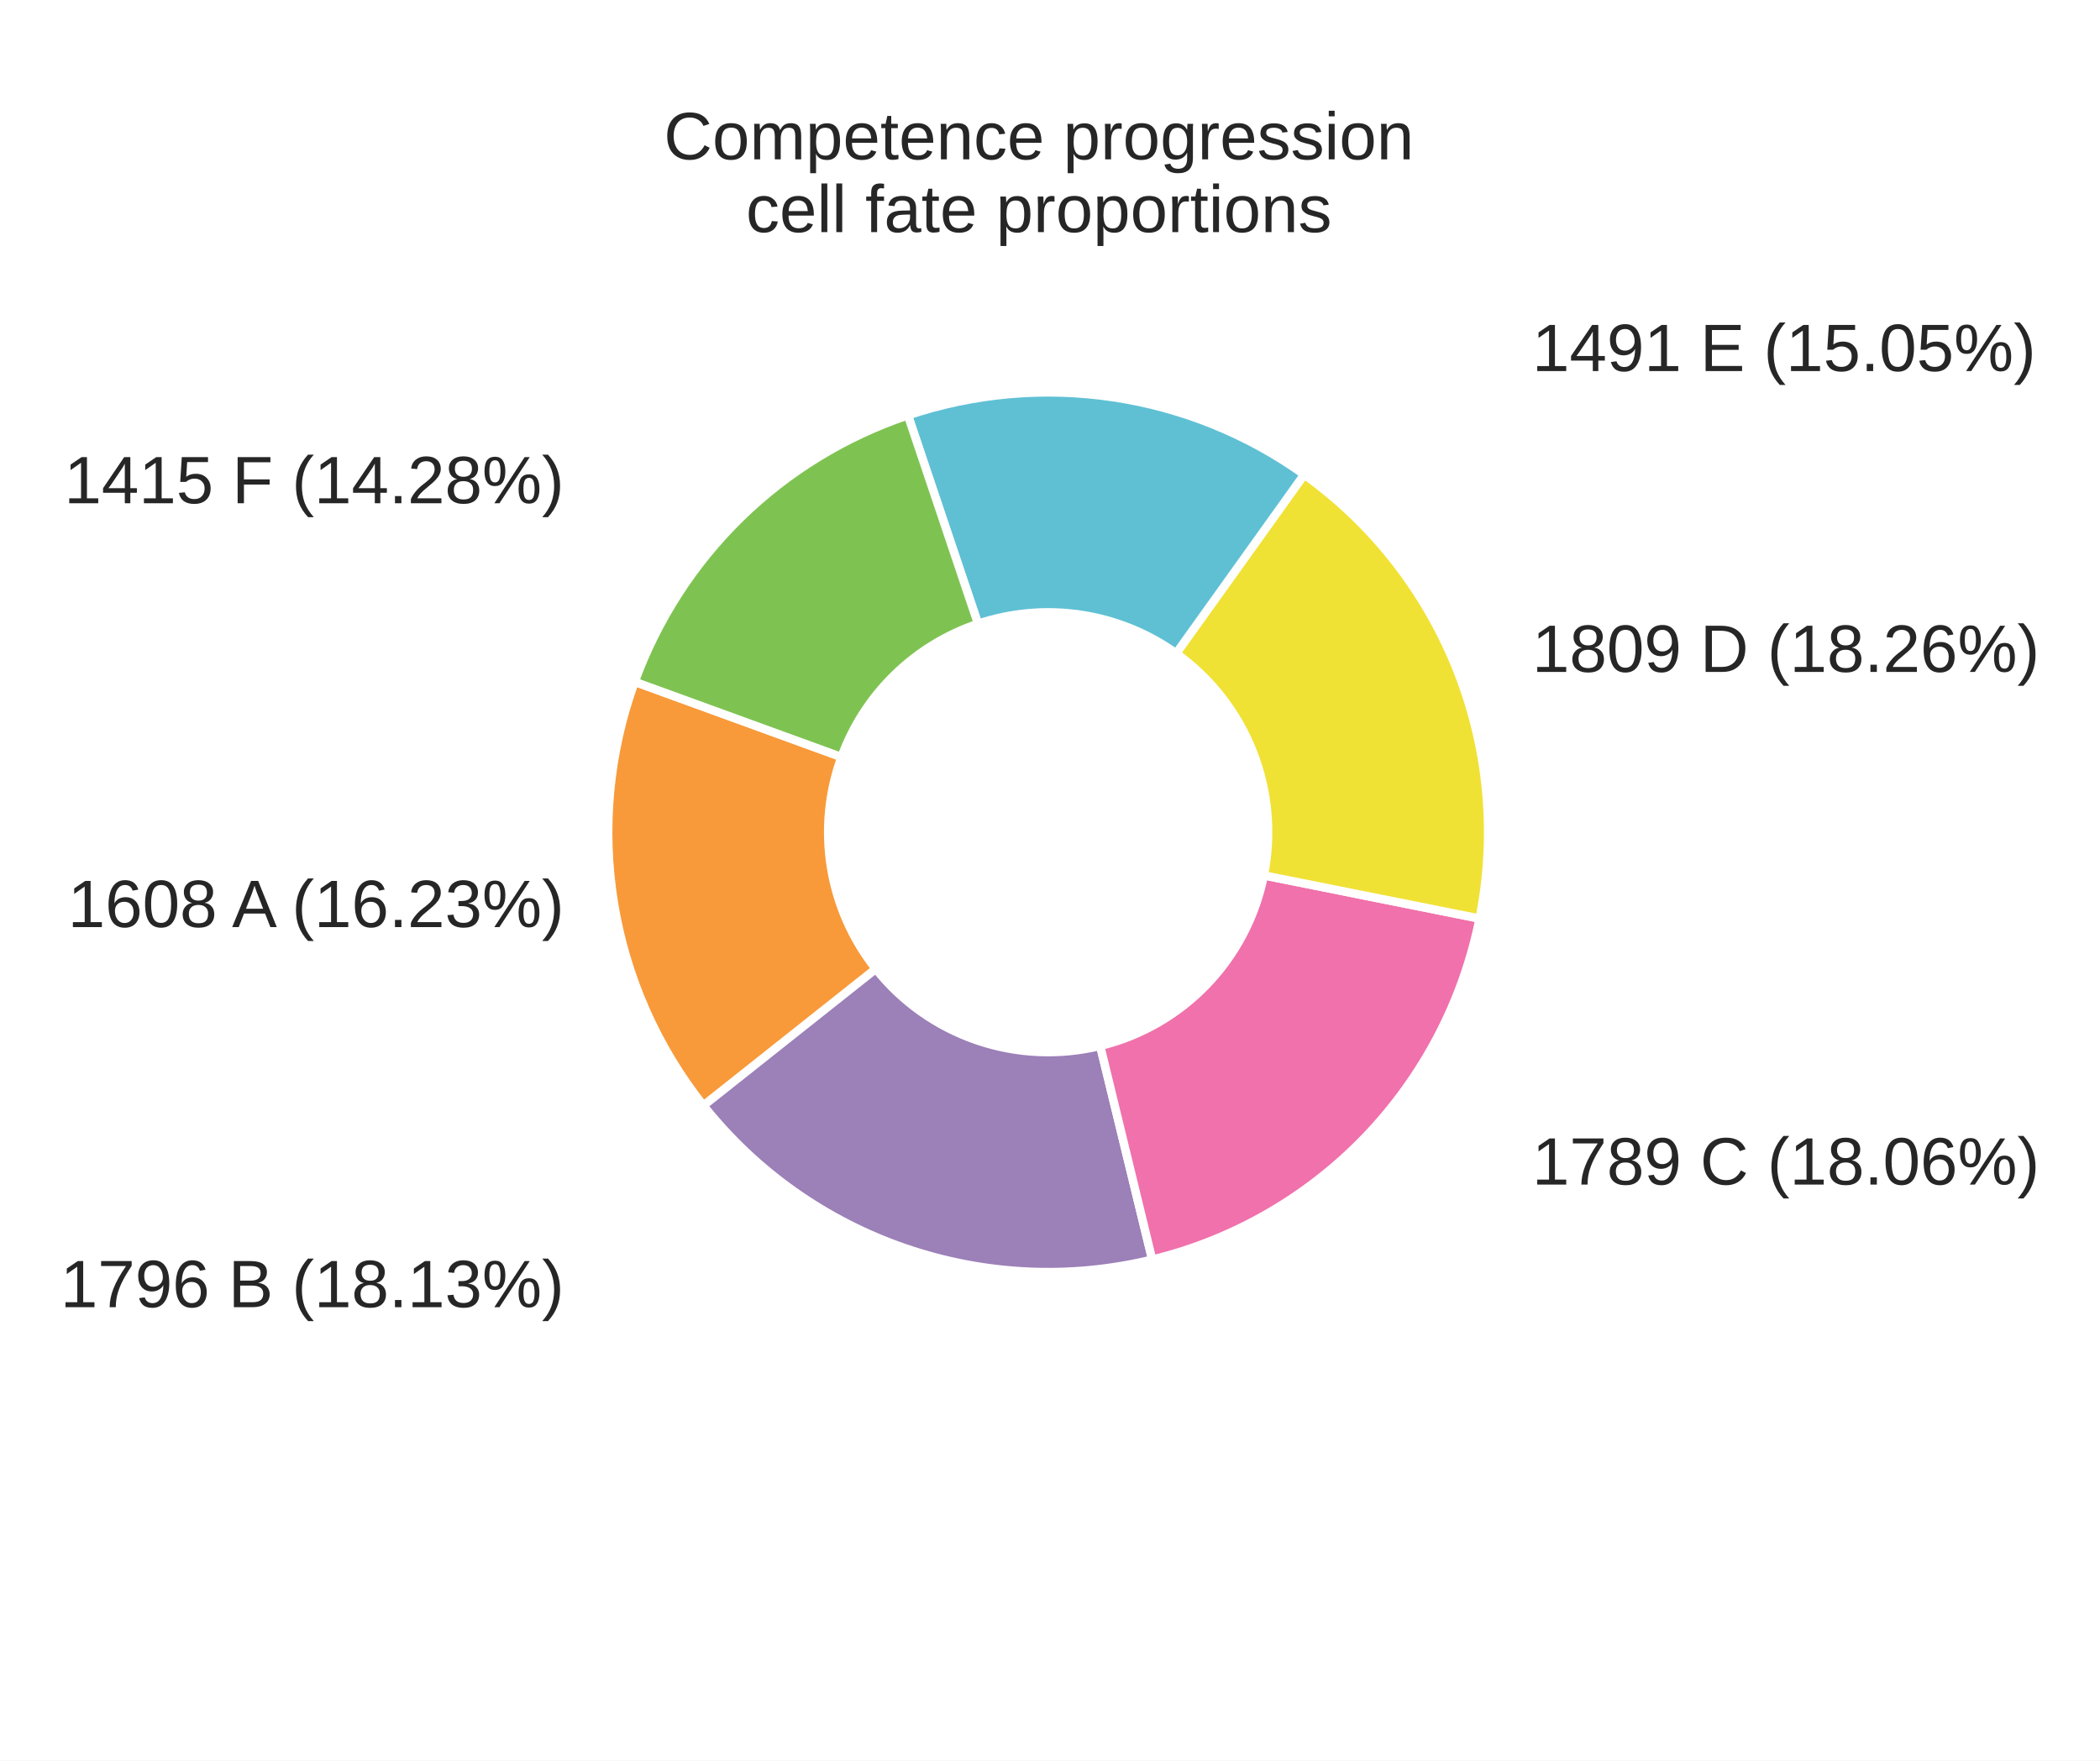
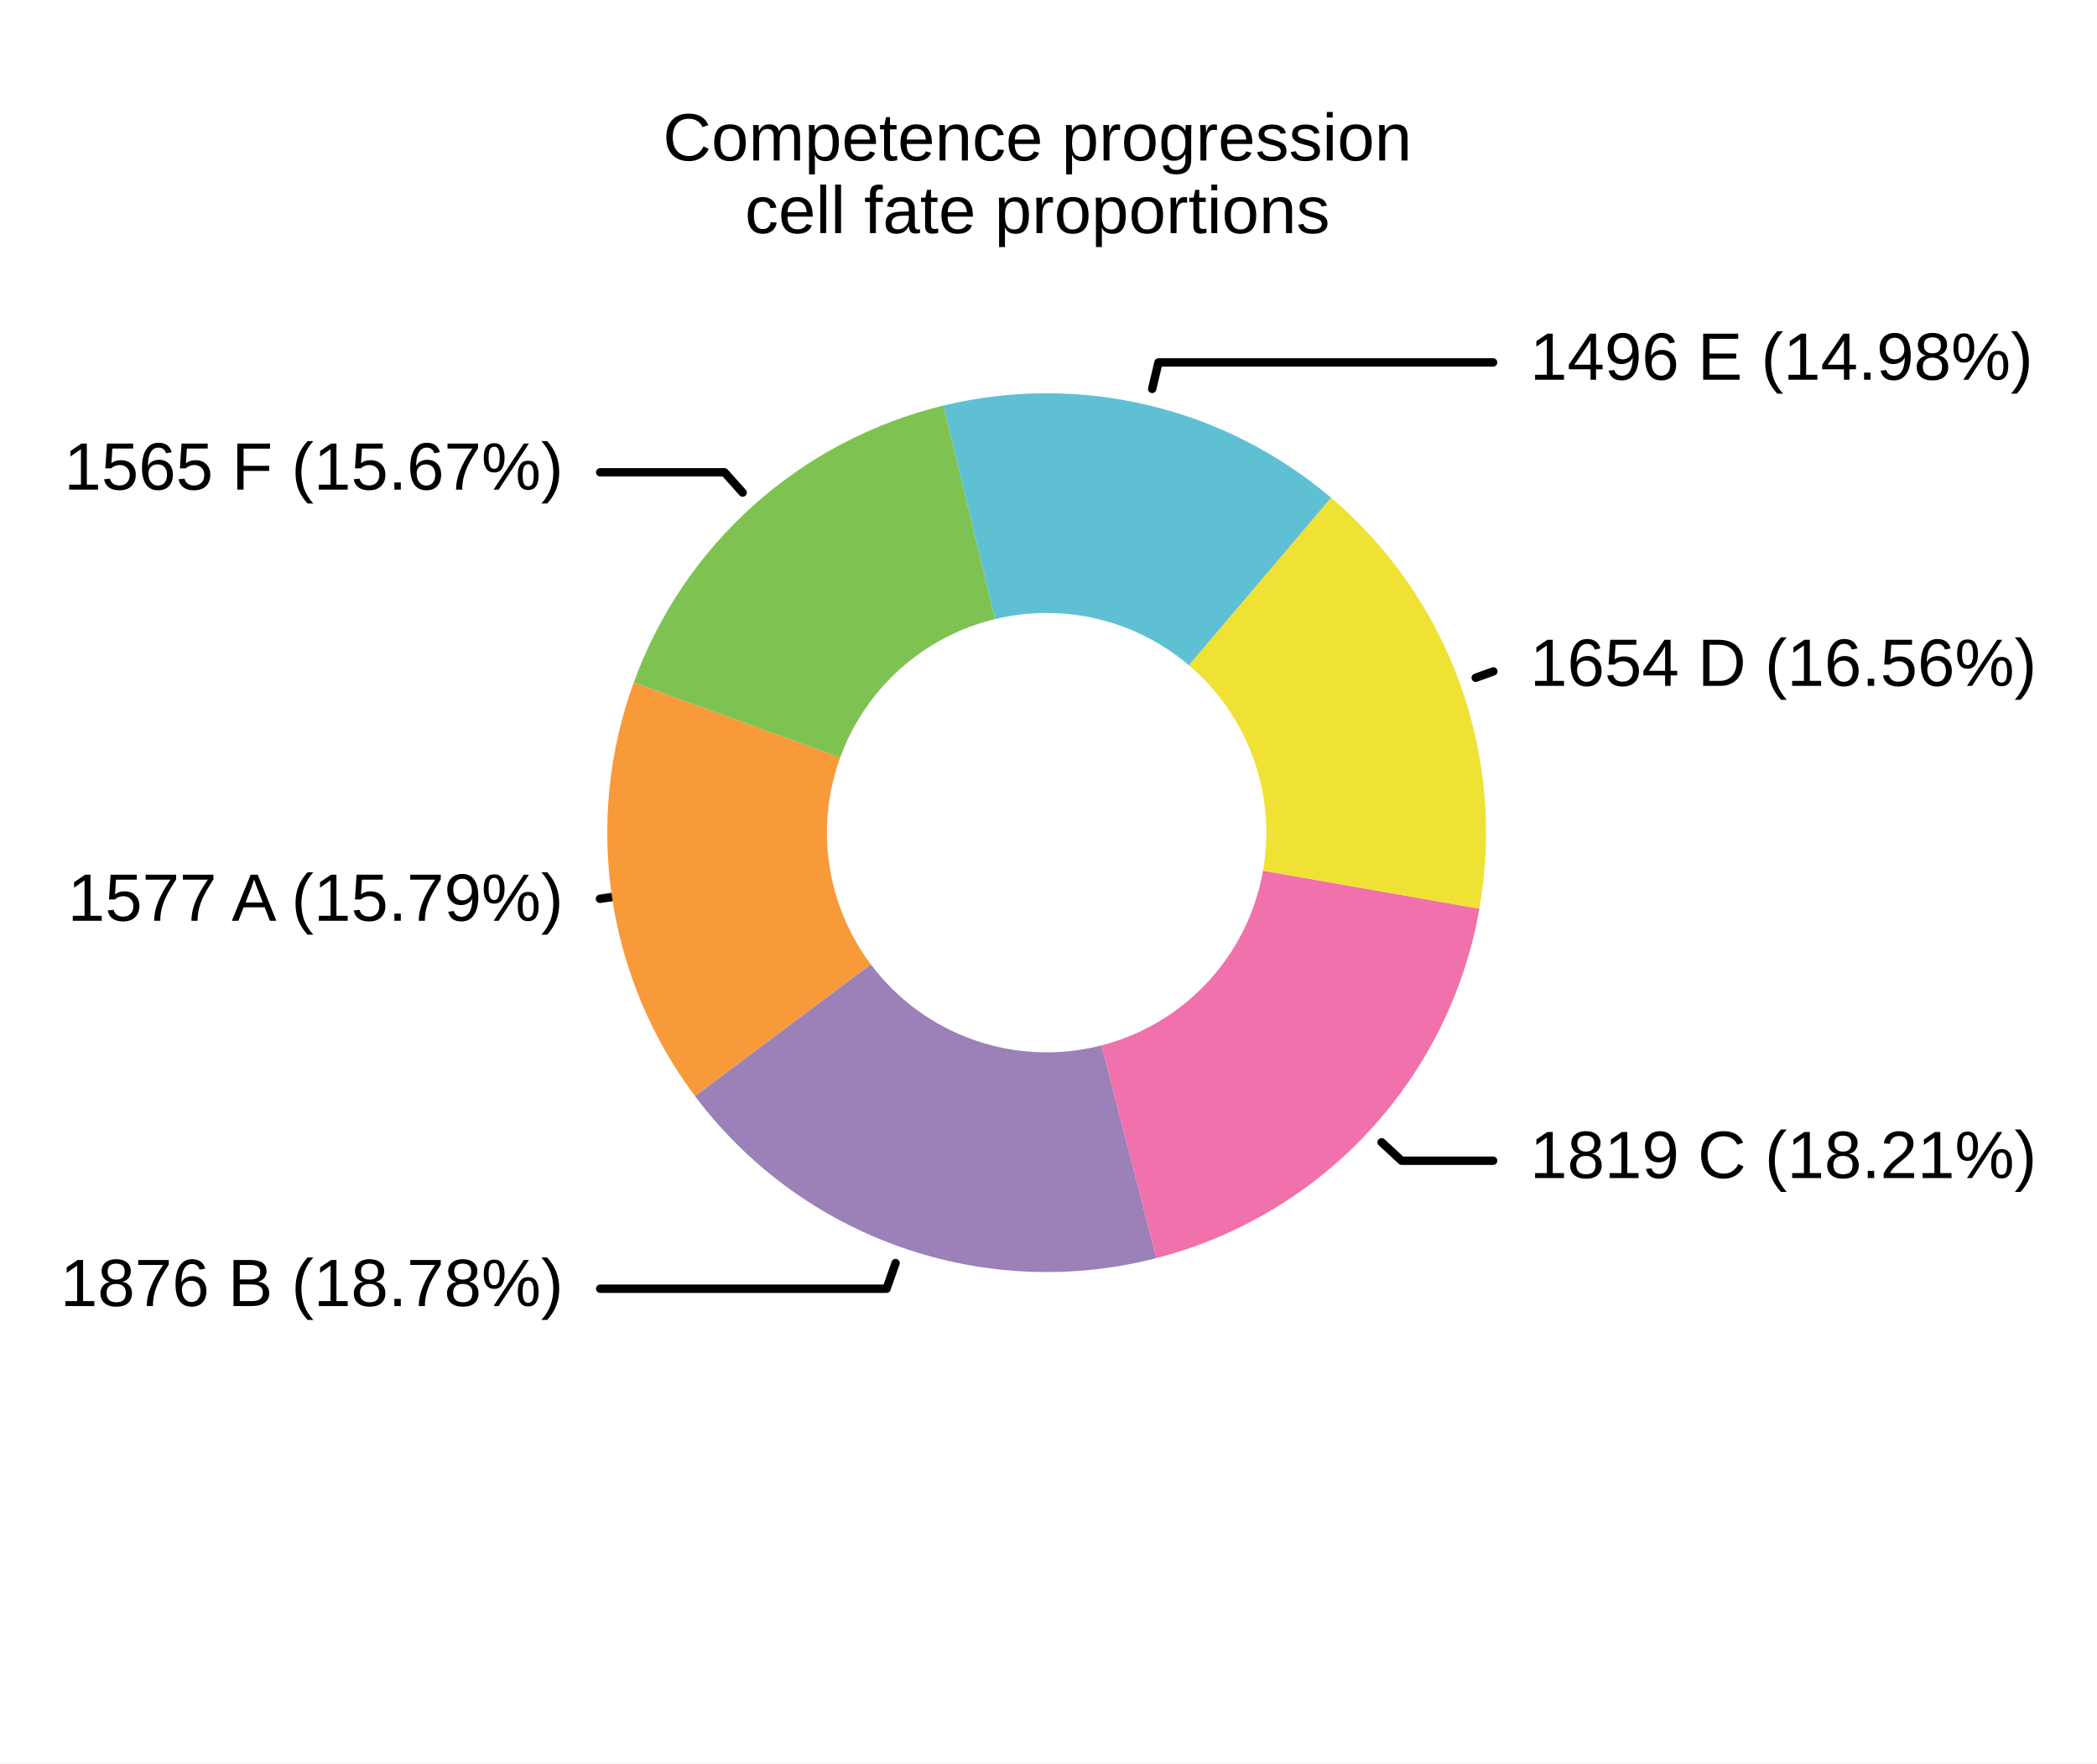
- <svg xmlns="http://www.w3.org/2000/svg" width="250.26pt" height="209.865pt" viewBox="0 0 250.26 209.865" version="1.1">
+ <svg xmlns="http://www.w3.org/2000/svg" width="250.287pt" height="210.467pt" viewBox="0 0 250.287 210.467" version="1.1">
  <defs>
    <style type="text/css">*{stroke-linejoin: round; stroke-linecap: butt}</style>
  </defs>
  <g id="figure_1">
    <g id="patch_1">
-       <path d="M 0 209.865  L 250.26 209.865  L 250.26 0  L 0 0  z " style="fill: #ffffff" />
+       <path d="M 0 210.467  L 250.287 210.467  L 250.287 0  L 0 0  z " style="fill: #ffffff" />
    </g>
    <g id="axes_1">
      <g id="patch_2">
-         <path d="M 71.611 107.851  L 73.154 107.6  " style="fill: none; stroke: #ffffff; stroke-linecap: round" />
+         <path d="M 71.609 107.277  L 73.045 107.064  " style="fill: none; stroke: #000000; stroke-linecap: round" />
      </g>
      <g id="text_1">
        <g id="patch_3">
-           <path d="M 5.68 114.593  L 69.635 114.593  L 69.635 102.286  L 5.68 102.286  z " style="fill: #ffffff" />
+           <path d="M 5.68 113.986  L 69.635 113.986  L 69.635 101.678  L 5.68 101.678  z " style="fill: #ffffff" />
        </g>
-         <text style="fill: #262626; font: 8px 'Arial'; text-anchor: end" x="67.235" y="110.51" transform="rotate(-0 67.235 110.5096)">1608 A (16.23%)</text>
+         <text style="font: 8px 'Arial'; text-anchor: end" x="67.235" y="109.902" transform="rotate(-0 67.235 109.9022)">1577 A (15.79%)</text>
      </g>
      <g id="patch_4">
-         <path d="M 71.637 153.756  L 106.184 153.756  L 107.237 150.688  " style="fill: none; stroke: #ffffff; stroke-linecap: round" />
+         <path d="M 71.637 153.814  L 105.816 153.814  L 106.891 150.752  " style="fill: none; stroke: #000000; stroke-linecap: round" />
      </g>
      <g id="text_2">
        <g id="patch_5">
-           <path d="M 4.8 159.91  L 69.635 159.91  L 69.635 147.602  L 4.8 147.602  z " style="fill: #ffffff" />
+           <path d="M 4.8 159.968  L 69.635 159.968  L 69.635 147.66  L 4.8 147.66  z " style="fill: #ffffff" />
        </g>
-         <text style="fill: #262626; font: 8px 'Arial'; text-anchor: end" x="67.235" y="155.826" transform="rotate(-0 67.235 155.8258)">1796 B (18.13%)</text>
+         <text style="font: 8px 'Arial'; text-anchor: end" x="67.235" y="155.884" transform="rotate(-0 67.235 155.8838)">1876 B (18.78%)</text>
      </g>
      <g id="patch_6">
-         <path d="M 178.184 139.137  L 166.525 139.137  L 164.184 136.892  " style="fill: none; stroke: #ffffff; stroke-linecap: round" />
+         <path d="M 178.213 138.537  L 167.287 138.537  L 164.904 136.335  " style="fill: none; stroke: #000000; stroke-linecap: round" />
      </g>
      <g id="text_3">
        <g id="patch_7">
-           <path d="M 180.184 145.291  L 245.46 145.291  L 245.46 132.984  L 180.184 132.984  z " style="fill: #ffffff" />
+           <path d="M 180.21 144.691  L 245.487 144.691  L 245.487 132.384  L 180.21 132.384  z " style="fill: #ffffff" />
        </g>
-         <text style="fill: #262626; font: 8px 'Arial'; text-anchor: start" x="182.584" y="141.207" transform="rotate(-0 182.584 141.2073)">1789 C (18.06%)</text>
+         <text style="font: 8px 'Arial'; text-anchor: start" x="182.61" y="140.607" transform="rotate(-0 182.6104 140.6073)">1819 C (18.21%)</text>
      </g>
      <g id="patch_8">
-         <path d="M 178.184 78.169  L 175.538 79.213  " style="fill: none; stroke: #ffffff; stroke-linecap: round" />
+         <path d="M 178.241 80.134  L 176.133 80.895  " style="fill: none; stroke: #000000; stroke-linecap: round" />
      </g>
      <g id="text_4">
        <g id="patch_9">
-           <path d="M 180.184 84.177  L 245.46 84.177  L 245.46 71.869  L 180.184 71.869  z " style="fill: #ffffff" />
+           <path d="M 180.21 85.948  L 245.487 85.948  L 245.487 73.64  L 180.21 73.64  z " style="fill: #ffffff" />
        </g>
-         <text style="fill: #262626; font: 8px 'Arial'; text-anchor: start" x="182.584" y="80.093" transform="rotate(-0 182.584 80.09292)">1809 D (18.26%)</text>
+         <text style="font: 8px 'Arial'; text-anchor: start" x="182.61" y="81.864" transform="rotate(-0 182.6104 81.86394)">1654 D (16.56%)</text>
      </g>
      <g id="patch_10">
-         <path d="M 178.184 42.165  L 133.435 42.165  L 132.955 45.373  " style="fill: none; stroke: #ffffff; stroke-linecap: round" />
+         <path d="M 178.21 43.259  L 138.269 43.259  L 137.518 46.416  " style="fill: none; stroke: #000000; stroke-linecap: round" />
      </g>
      <g id="text_5">
        <g id="patch_11">
-           <path d="M 180.184 48.319  L 245.019 48.319  L 245.019 36.011  L 180.184 36.011  z " style="fill: #ffffff" />
+           <path d="M 180.21 49.413  L 245.045 49.413  L 245.045 37.106  L 180.21 37.106  z " style="fill: #ffffff" />
        </g>
-         <text style="fill: #262626; font: 8px 'Arial'; text-anchor: start" x="182.584" y="44.235" transform="rotate(-0 182.584 44.23491)">1491 E (15.05%)</text>
+         <text style="font: 8px 'Arial'; text-anchor: start" x="182.61" y="45.329" transform="rotate(-0 182.6104 45.32942)">1496 E (14.98%)</text>
      </g>
      <g id="patch_12">
-         <path d="M 71.639 57.924  L 84.633 57.924  L 86.899 60.246  " style="fill: none; stroke: #ffffff; stroke-linecap: round" />
+         <path d="M 71.639 56.373  L 86.477 56.373  L 88.639 58.792  " style="fill: none; stroke: #000000; stroke-linecap: round" />
      </g>
      <g id="text_6">
        <g id="patch_13">
-           <path d="M 5.25 64.078  L 69.635 64.078  L 69.635 51.77  L 5.25 51.77  z " style="fill: #ffffff" />
+           <path d="M 5.25 62.527  L 69.635 62.527  L 69.635 50.219  L 5.25 50.219  z " style="fill: #ffffff" />
        </g>
-         <text style="fill: #262626; font: 8px 'Arial'; text-anchor: end" x="67.235" y="59.994" transform="rotate(-0 67.235 59.99409)">1415 F (14.28%)</text>
+         <text style="font: 8px 'Arial'; text-anchor: end" x="67.235" y="58.443" transform="rotate(-0 67.235 58.44286)">1565 F (15.67%)</text>
+       </g>
+       <g id="patch_14">
+         <path d="M 75.642 81.445  C 72.661 89.636 71.768 98.442 73.045 107.064  C 74.322 115.686 77.728 123.855 82.955 130.831  L 103.939 115.106  C 101.325 111.619 99.622 107.534 98.984 103.223  C 98.345 98.912 98.792 94.509 100.282 90.414  L 75.642 81.445  z " style="fill: #f89a3a" />
+       </g>
+       <g id="patch_15">
+         <path d="M 82.955 130.831  C 89.186 139.145 97.749 145.424 107.553 148.865  C 117.357 152.307 127.966 152.758 138.027 150.162  L 131.475 124.772  C 126.444 126.07 121.14 125.844 116.238 124.124  C 111.336 122.403 107.054 119.264 103.939 115.106  L 82.955 130.831  z " style="fill: #9c80b8" />
+       </g>
+       <g id="patch_16">
+         <path d="M 138.027 150.162  C 147.778 147.646 156.601 142.373 163.436 134.978  C 170.271 127.582 174.834 118.372 176.576 108.454  L 150.749 103.918  C 149.878 108.877 147.597 113.482 144.179 117.18  C 140.762 120.878 136.35 123.514 131.475 124.772  L 138.027 150.162  z " style="fill: #f071ab" />
+       </g>
+       <g id="patch_17">
+         <path d="M 176.576 108.454  C 178.158 99.445 177.356 90.178 174.25 81.575  C 171.144 72.972 165.842 65.329 158.87 59.409  L 141.896 79.395  C 145.382 82.356 148.034 86.177 149.586 90.478  C 151.139 94.78 151.54 99.414 150.749 103.918  L 176.576 108.454  z " style="fill: #f0e135" />
+       </g>
+       <g id="patch_18">
+         <path d="M 158.87 59.409  C 152.571 54.059 145.095 50.273 137.055 48.361  C 129.015 46.45 120.636 46.465 112.603 48.406  L 118.763 73.894  C 122.779 72.924 126.969 72.916 130.989 73.872  C 135.009 74.828 138.747 76.721 141.896 79.395  L 158.87 59.409  z " style="fill: #5fc0d4" />
+       </g>
+       <g id="patch_19">
+         <path d="M 112.603 48.406  C 104.196 50.438 96.42 54.519 89.972 60.283  C 83.524 66.047 78.6 73.318 75.642 81.445  L 100.282 90.414  C 101.761 86.35 104.223 82.715 107.447 79.832  C 110.672 76.95 114.559 74.91 118.763 73.894  L 112.603 48.406  z " style="fill: #7ec352" />
      </g>
      <g id="matplotlib.axis_1" />
      <g id="matplotlib.axis_2" />
-       <g id="patch_14">
-         <path d="M 75.64 81.273  C 72.576 89.692 71.72 98.757 73.154 107.6  C 74.589 116.443 78.266 124.773 83.834 131.792  L 104.372 115.499  C 101.588 111.99 99.749 107.825 99.032 103.403  C 98.315 98.981 98.743 94.449 100.275 90.24  L 75.64 81.273  z " style="fill: #f89a3a; stroke: #ffffff; stroke-linejoin: miter" />
-       </g>
-       <g id="patch_15">
-         <path d="M 83.834 131.792  C 90.061 139.641 98.409 145.544 107.886 148.797  C 117.363 152.05 127.576 152.519 137.311 150.149  L 131.11 124.678  C 126.243 125.863 121.136 125.628 116.398 124.001  C 111.659 122.375 107.485 119.424 104.372 115.499  L 83.834 131.792  z " style="fill: #9c80b8; stroke: #ffffff; stroke-linejoin: miter" />
-       </g>
-       <g id="patch_16">
-         <path d="M 137.311 150.149  C 147.008 147.789 155.832 142.708 162.742 135.507  C 169.651 128.306 174.363 119.28 176.322 109.494  L 150.616 104.35  C 149.636 109.243 147.28 113.756 143.826 117.357  C 140.371 120.957 135.959 123.497 131.11 124.678  L 137.311 150.149  z " style="fill: #f071ab; stroke: #ffffff; stroke-linejoin: miter" />
-       </g>
-       <g id="patch_17">
-         <path d="M 176.322 109.494  C 178.302 99.597 177.383 89.336 173.676 79.949  C 169.969 70.561 163.629 62.441 155.422 56.567  L 140.166 77.887  C 144.269 80.823 147.439 84.884 149.293 89.577  C 151.146 94.271 151.606 99.402 150.616 104.35  L 176.322 109.494  z " style="fill: #f0e135; stroke: #ffffff; stroke-linejoin: miter" />
-       </g>
-       <g id="patch_18">
-         <path d="M 155.422 56.567  C 148.671 51.737 140.869 48.577 132.66 47.35  C 124.45 46.123 116.065 46.863 108.197 49.509  L 116.553 74.358  C 120.487 73.035 124.68 72.665 128.785 73.278  C 132.889 73.892 136.79 75.471 140.166 77.887  L 155.422 56.567  z " style="fill: #5fc0d4; stroke: #ffffff; stroke-linejoin: miter" />
-       </g>
-       <g id="patch_19">
-         <path d="M 108.197 49.509  C 100.734 52.019 93.931 56.178 88.295 61.677  C 82.659 67.176 78.333 73.874 75.64 81.273  L 100.275 90.24  C 101.621 86.54 103.784 83.191 106.602 80.441  C 109.42 77.692 112.822 75.612 116.553 74.358  L 108.197 49.509  z " style="fill: #7ec352; stroke: #ffffff; stroke-linejoin: miter" />
-       </g>
      <g id="text_7">
-         <text style="fill: #262626; font: 8px 'Arial'" transform="translate(79.11012 18.99442)">Competence progression </text>
-         <text style="fill: #262626; font: 8px 'Arial'" transform="translate(88.89262 27.66668)"> cell fate proportions</text>
+         <text style="font: 8px 'Arial'" transform="translate(79.12332 19.15567)">Competence progression </text>
+         <text style="font: 8px 'Arial'" transform="translate(88.90582 27.82793)"> cell fate proportions</text>
      </g>
    </g>
    <g id="axes_2">
      <g id="matplotlib.axis_3">
        <g id="xtick_1">
          <g id="text_8">
-             <text style="opacity: 0; font: 8px 'Arial', 'DejaVu Sans', 'Liberation Sans', 'Bitstream Vera Sans', sans-serif; text-anchor: middle" x="59.37" y="201.075" transform="rotate(-0 59.3703 201.0749)">0.0</text>
+             <text style="opacity: 0; font: 8px 'DejaVu Sans', 'Bitstream Vera Sans', 'Computer Modern Sans Serif', 'Lucida Grande', 'Verdana', 'Geneva', 'Lucid', 'Arial', 'Helvetica', 'Avant Garde', sans-serif; text-anchor: middle" x="59.368" y="201.604" transform="rotate(-0 59.3685 201.6036)">0.0</text>
          </g>
        </g>
        <g id="xtick_2">
          <g id="text_9">
-             <text style="opacity: 0; font: 8px 'Arial', 'DejaVu Sans', 'Liberation Sans', 'Bitstream Vera Sans', sans-serif; text-anchor: middle" x="85.586" y="201.075" transform="rotate(-0 85.58598 201.0749)">0.2</text>
+             <text style="opacity: 0; font: 8px 'DejaVu Sans', 'Bitstream Vera Sans', 'Computer Modern Sans Serif', 'Lucida Grande', 'Verdana', 'Geneva', 'Lucid', 'Arial', 'Helvetica', 'Avant Garde', sans-serif; text-anchor: middle" x="85.59" y="201.604" transform="rotate(-0 85.59018 201.6036)">0.2</text>
          </g>
        </g>
        <g id="xtick_3">
          <g id="text_10">
-             <text style="opacity: 0; font: 8px 'Arial', 'DejaVu Sans', 'Liberation Sans', 'Bitstream Vera Sans', sans-serif; text-anchor: middle" x="111.802" y="201.075" transform="rotate(-0 111.8017 201.0749)">0.4</text>
+             <text style="opacity: 0; font: 8px 'DejaVu Sans', 'Bitstream Vera Sans', 'Computer Modern Sans Serif', 'Lucida Grande', 'Verdana', 'Geneva', 'Lucid', 'Arial', 'Helvetica', 'Avant Garde', sans-serif; text-anchor: middle" x="111.812" y="201.604" transform="rotate(-0 111.8119 201.6036)">0.4</text>
          </g>
        </g>
        <g id="xtick_4">
          <g id="text_11">
-             <text style="opacity: 0; font: 8px 'Arial', 'DejaVu Sans', 'Liberation Sans', 'Bitstream Vera Sans', sans-serif; text-anchor: middle" x="138.017" y="201.075" transform="rotate(-0 138.0173 201.0749)">0.6</text>
+             <text style="opacity: 0; font: 8px 'DejaVu Sans', 'Bitstream Vera Sans', 'Computer Modern Sans Serif', 'Lucida Grande', 'Verdana', 'Geneva', 'Lucid', 'Arial', 'Helvetica', 'Avant Garde', sans-serif; text-anchor: middle" x="138.034" y="201.604" transform="rotate(-0 138.0335 201.6036)">0.6</text>
          </g>
        </g>
        <g id="xtick_5">
          <g id="text_12">
-             <text style="opacity: 0; font: 8px 'Arial', 'DejaVu Sans', 'Liberation Sans', 'Bitstream Vera Sans', sans-serif; text-anchor: middle" x="164.233" y="201.075" transform="rotate(-0 164.233 201.0749)">0.8</text>
+             <text style="opacity: 0; font: 8px 'DejaVu Sans', 'Bitstream Vera Sans', 'Computer Modern Sans Serif', 'Lucida Grande', 'Verdana', 'Geneva', 'Lucid', 'Arial', 'Helvetica', 'Avant Garde', sans-serif; text-anchor: middle" x="164.255" y="201.604" transform="rotate(-0 164.2552 201.6036)">0.8</text>
          </g>
        </g>
        <g id="xtick_6">
          <g id="text_13">
-             <text style="opacity: 0; font: 8px 'Arial', 'DejaVu Sans', 'Liberation Sans', 'Bitstream Vera Sans', sans-serif; text-anchor: middle" x="190.449" y="201.075" transform="rotate(-0 190.4487 201.0749)">1.0</text>
+             <text style="opacity: 0; font: 8px 'DejaVu Sans', 'Bitstream Vera Sans', 'Computer Modern Sans Serif', 'Lucida Grande', 'Verdana', 'Geneva', 'Lucid', 'Arial', 'Helvetica', 'Avant Garde', sans-serif; text-anchor: middle" x="190.477" y="201.604" transform="rotate(-0 190.4769 201.6036)">1.0</text>
          </g>
        </g>
      </g>
      <g id="matplotlib.axis_4">
        <g id="ytick_1">
          <g id="text_14">
-             <text style="opacity: 0; font: 8px 'Arial', 'DejaVu Sans', 'Liberation Sans', 'Bitstream Vera Sans', sans-serif; text-anchor: end" x="52.37" y="191.212" transform="rotate(-0 52.3703 191.2117)">0.0</text>
+             <text style="opacity: 0; font: 8px 'DejaVu Sans', 'Bitstream Vera Sans', 'Computer Modern Sans Serif', 'Lucida Grande', 'Verdana', 'Geneva', 'Lucid', 'Arial', 'Helvetica', 'Avant Garde', sans-serif; text-anchor: end" x="52.368" y="191.564" transform="rotate(-0 52.3685 191.5642)">0.0</text>
          </g>
        </g>
        <g id="ytick_2">
          <g id="text_15">
-             <text style="opacity: 0; font: 8px 'Arial', 'DejaVu Sans', 'Liberation Sans', 'Bitstream Vera Sans', sans-serif; text-anchor: end" x="52.37" y="155.555" transform="rotate(-0 52.3703 155.5547)">0.2</text>
+             <text style="opacity: 0; font: 8px 'DejaVu Sans', 'Bitstream Vera Sans', 'Computer Modern Sans Serif', 'Lucida Grande', 'Verdana', 'Geneva', 'Lucid', 'Arial', 'Helvetica', 'Avant Garde', sans-serif; text-anchor: end" x="52.368" y="155.907" transform="rotate(-0 52.3685 155.9072)">0.2</text>
          </g>
        </g>
        <g id="ytick_3">
          <g id="text_16">
-             <text style="opacity: 0; font: 8px 'Arial', 'DejaVu Sans', 'Liberation Sans', 'Bitstream Vera Sans', sans-serif; text-anchor: end" x="52.37" y="119.898" transform="rotate(-0 52.3703 119.8975)">0.4</text>
+             <text style="opacity: 0; font: 8px 'DejaVu Sans', 'Bitstream Vera Sans', 'Computer Modern Sans Serif', 'Lucida Grande', 'Verdana', 'Geneva', 'Lucid', 'Arial', 'Helvetica', 'Avant Garde', sans-serif; text-anchor: end" x="52.368" y="120.25" transform="rotate(-0 52.3685 120.2501)">0.4</text>
          </g>
        </g>
        <g id="ytick_4">
          <g id="text_17">
-             <text style="opacity: 0; font: 8px 'Arial', 'DejaVu Sans', 'Liberation Sans', 'Bitstream Vera Sans', sans-serif; text-anchor: end" x="52.37" y="84.24" transform="rotate(-0 52.3703 84.24045)">0.6</text>
+             <text style="opacity: 0; font: 8px 'DejaVu Sans', 'Bitstream Vera Sans', 'Computer Modern Sans Serif', 'Lucida Grande', 'Verdana', 'Geneva', 'Lucid', 'Arial', 'Helvetica', 'Avant Garde', sans-serif; text-anchor: end" x="52.368" y="84.593" transform="rotate(-0 52.3685 84.59295)">0.6</text>
          </g>
        </g>
        <g id="ytick_5">
          <g id="text_18">
-             <text style="opacity: 0; font: 8px 'Arial', 'DejaVu Sans', 'Liberation Sans', 'Bitstream Vera Sans', sans-serif; text-anchor: end" x="52.37" y="48.583" transform="rotate(-0 52.3703 48.58335)">0.8</text>
+             <text style="opacity: 0; font: 8px 'DejaVu Sans', 'Bitstream Vera Sans', 'Computer Modern Sans Serif', 'Lucida Grande', 'Verdana', 'Geneva', 'Lucid', 'Arial', 'Helvetica', 'Avant Garde', sans-serif; text-anchor: end" x="52.368" y="48.936" transform="rotate(-0 52.3685 48.93585)">0.8</text>
          </g>
        </g>
        <g id="ytick_6">
          <g id="text_19">
-             <text style="opacity: 0; font: 8px 'Arial', 'DejaVu Sans', 'Liberation Sans', 'Bitstream Vera Sans', sans-serif; text-anchor: end" x="52.37" y="12.926" transform="rotate(-0 52.3703 12.92625)">1.0</text>
+             <text style="opacity: 0; font: 8px 'DejaVu Sans', 'Bitstream Vera Sans', 'Computer Modern Sans Serif', 'Lucida Grande', 'Verdana', 'Geneva', 'Lucid', 'Arial', 'Helvetica', 'Avant Garde', sans-serif; text-anchor: end" x="52.368" y="13.279" transform="rotate(-0 52.3685 13.27875)">1.0</text>
          </g>
        </g>
      </g>
    </g>
  </g>
</svg>
